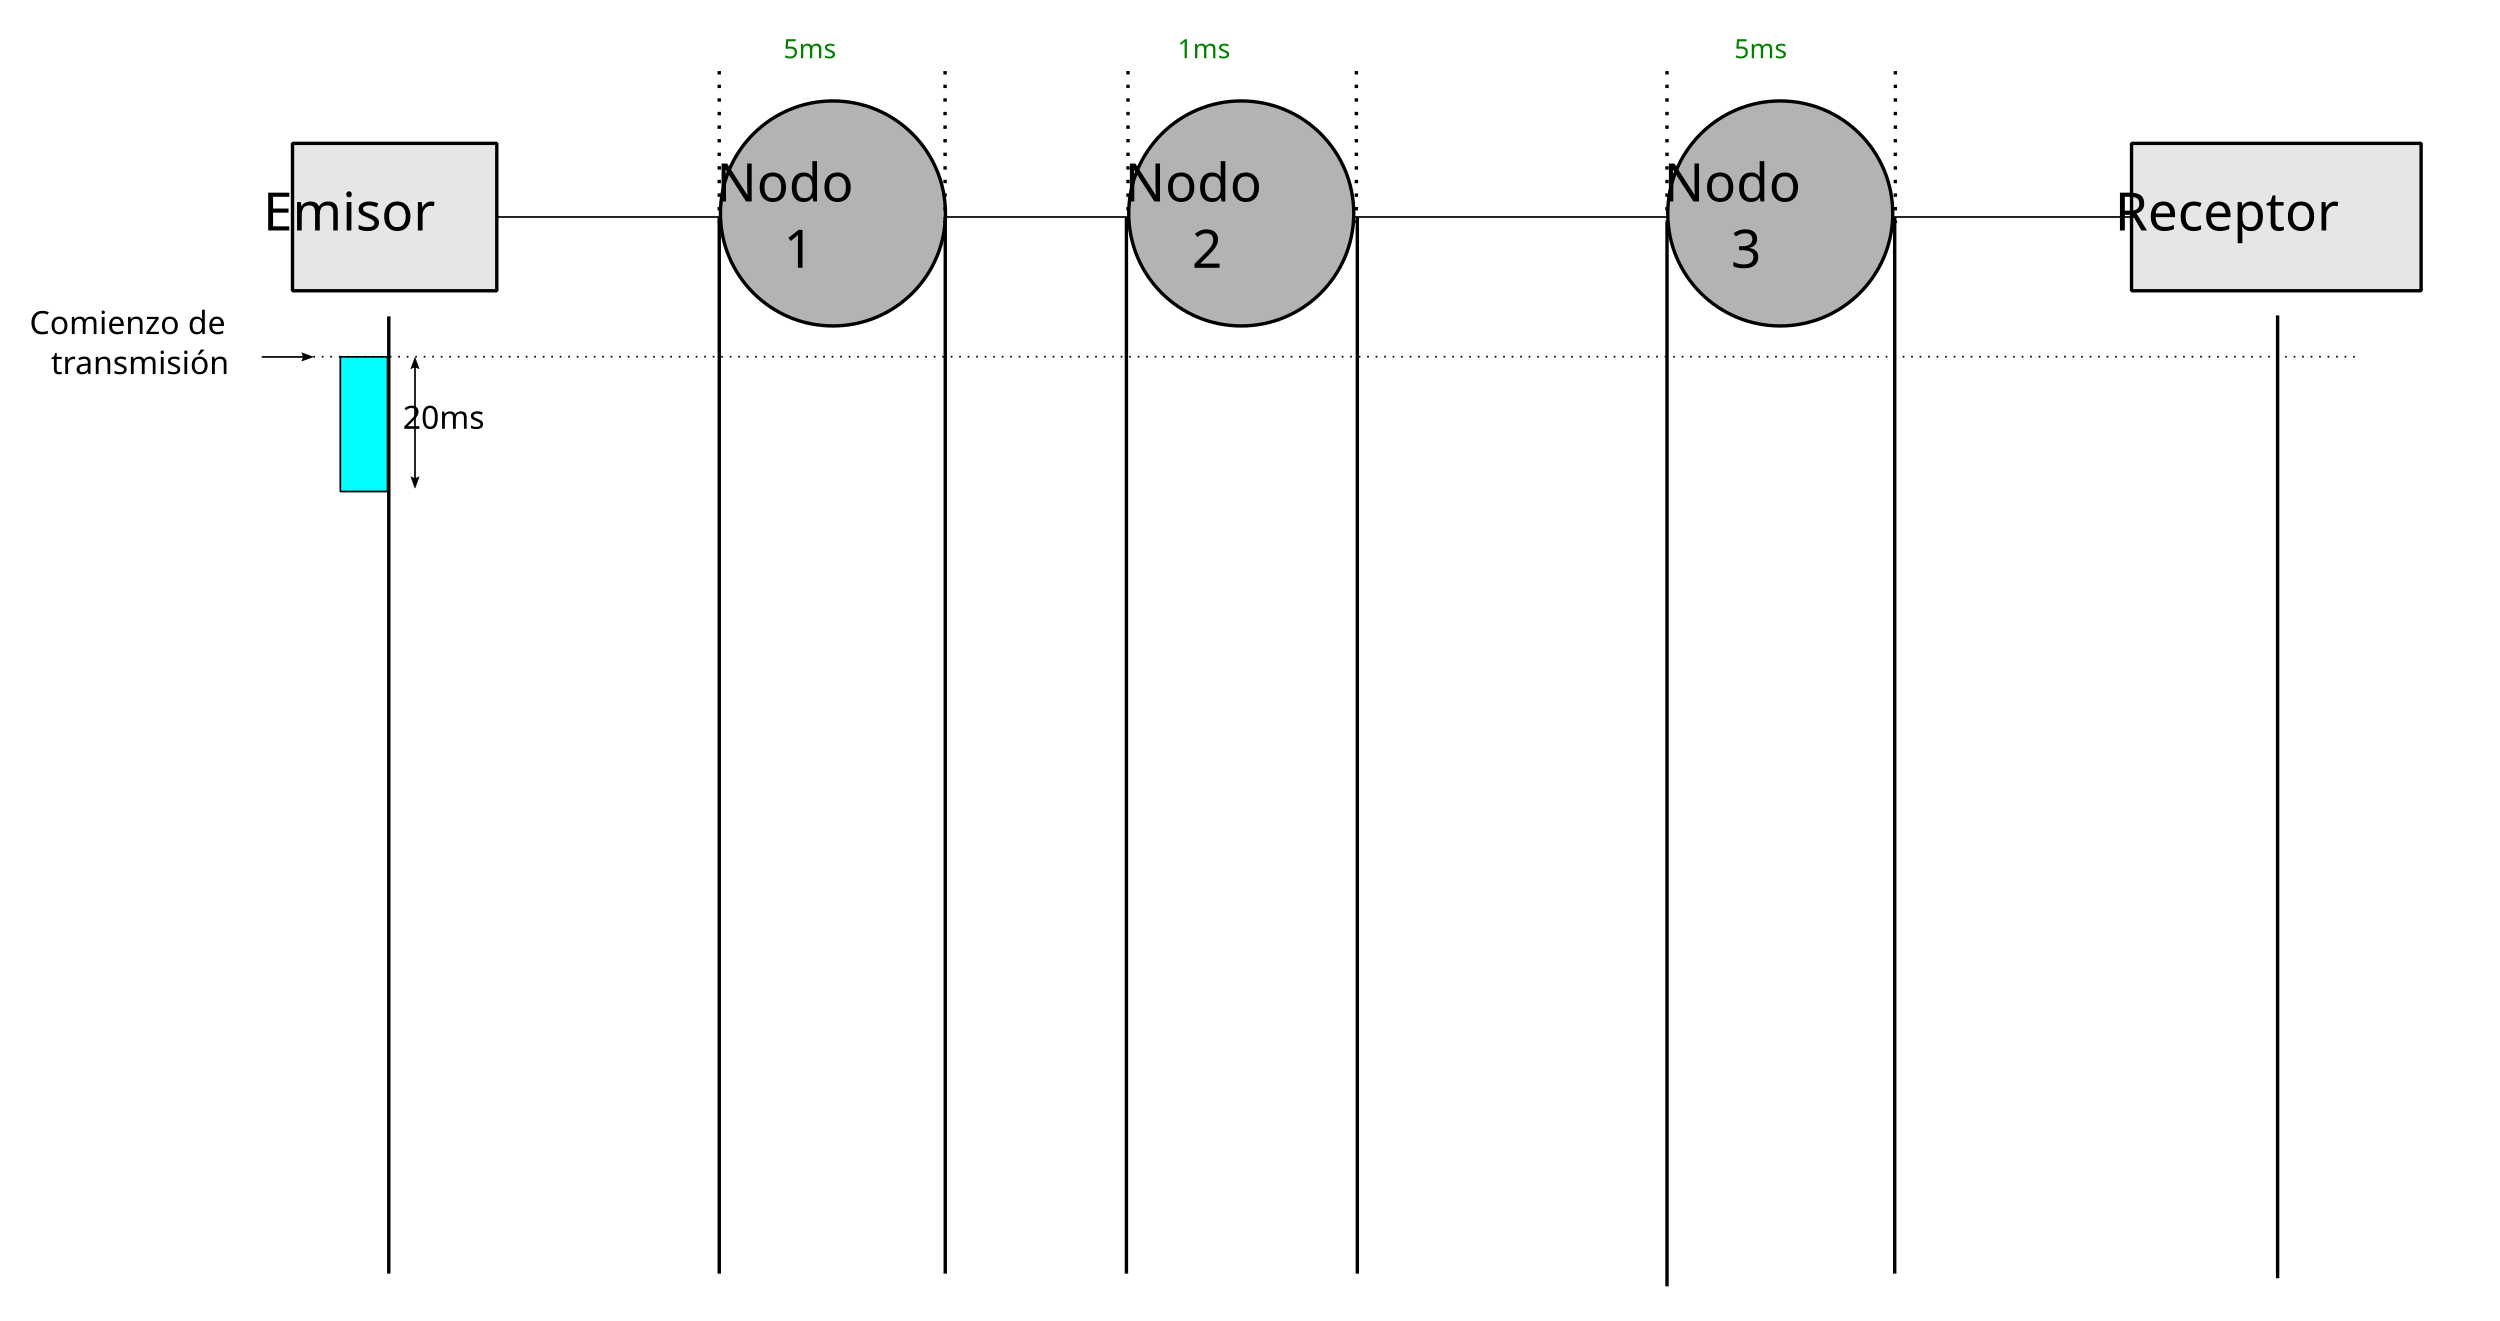
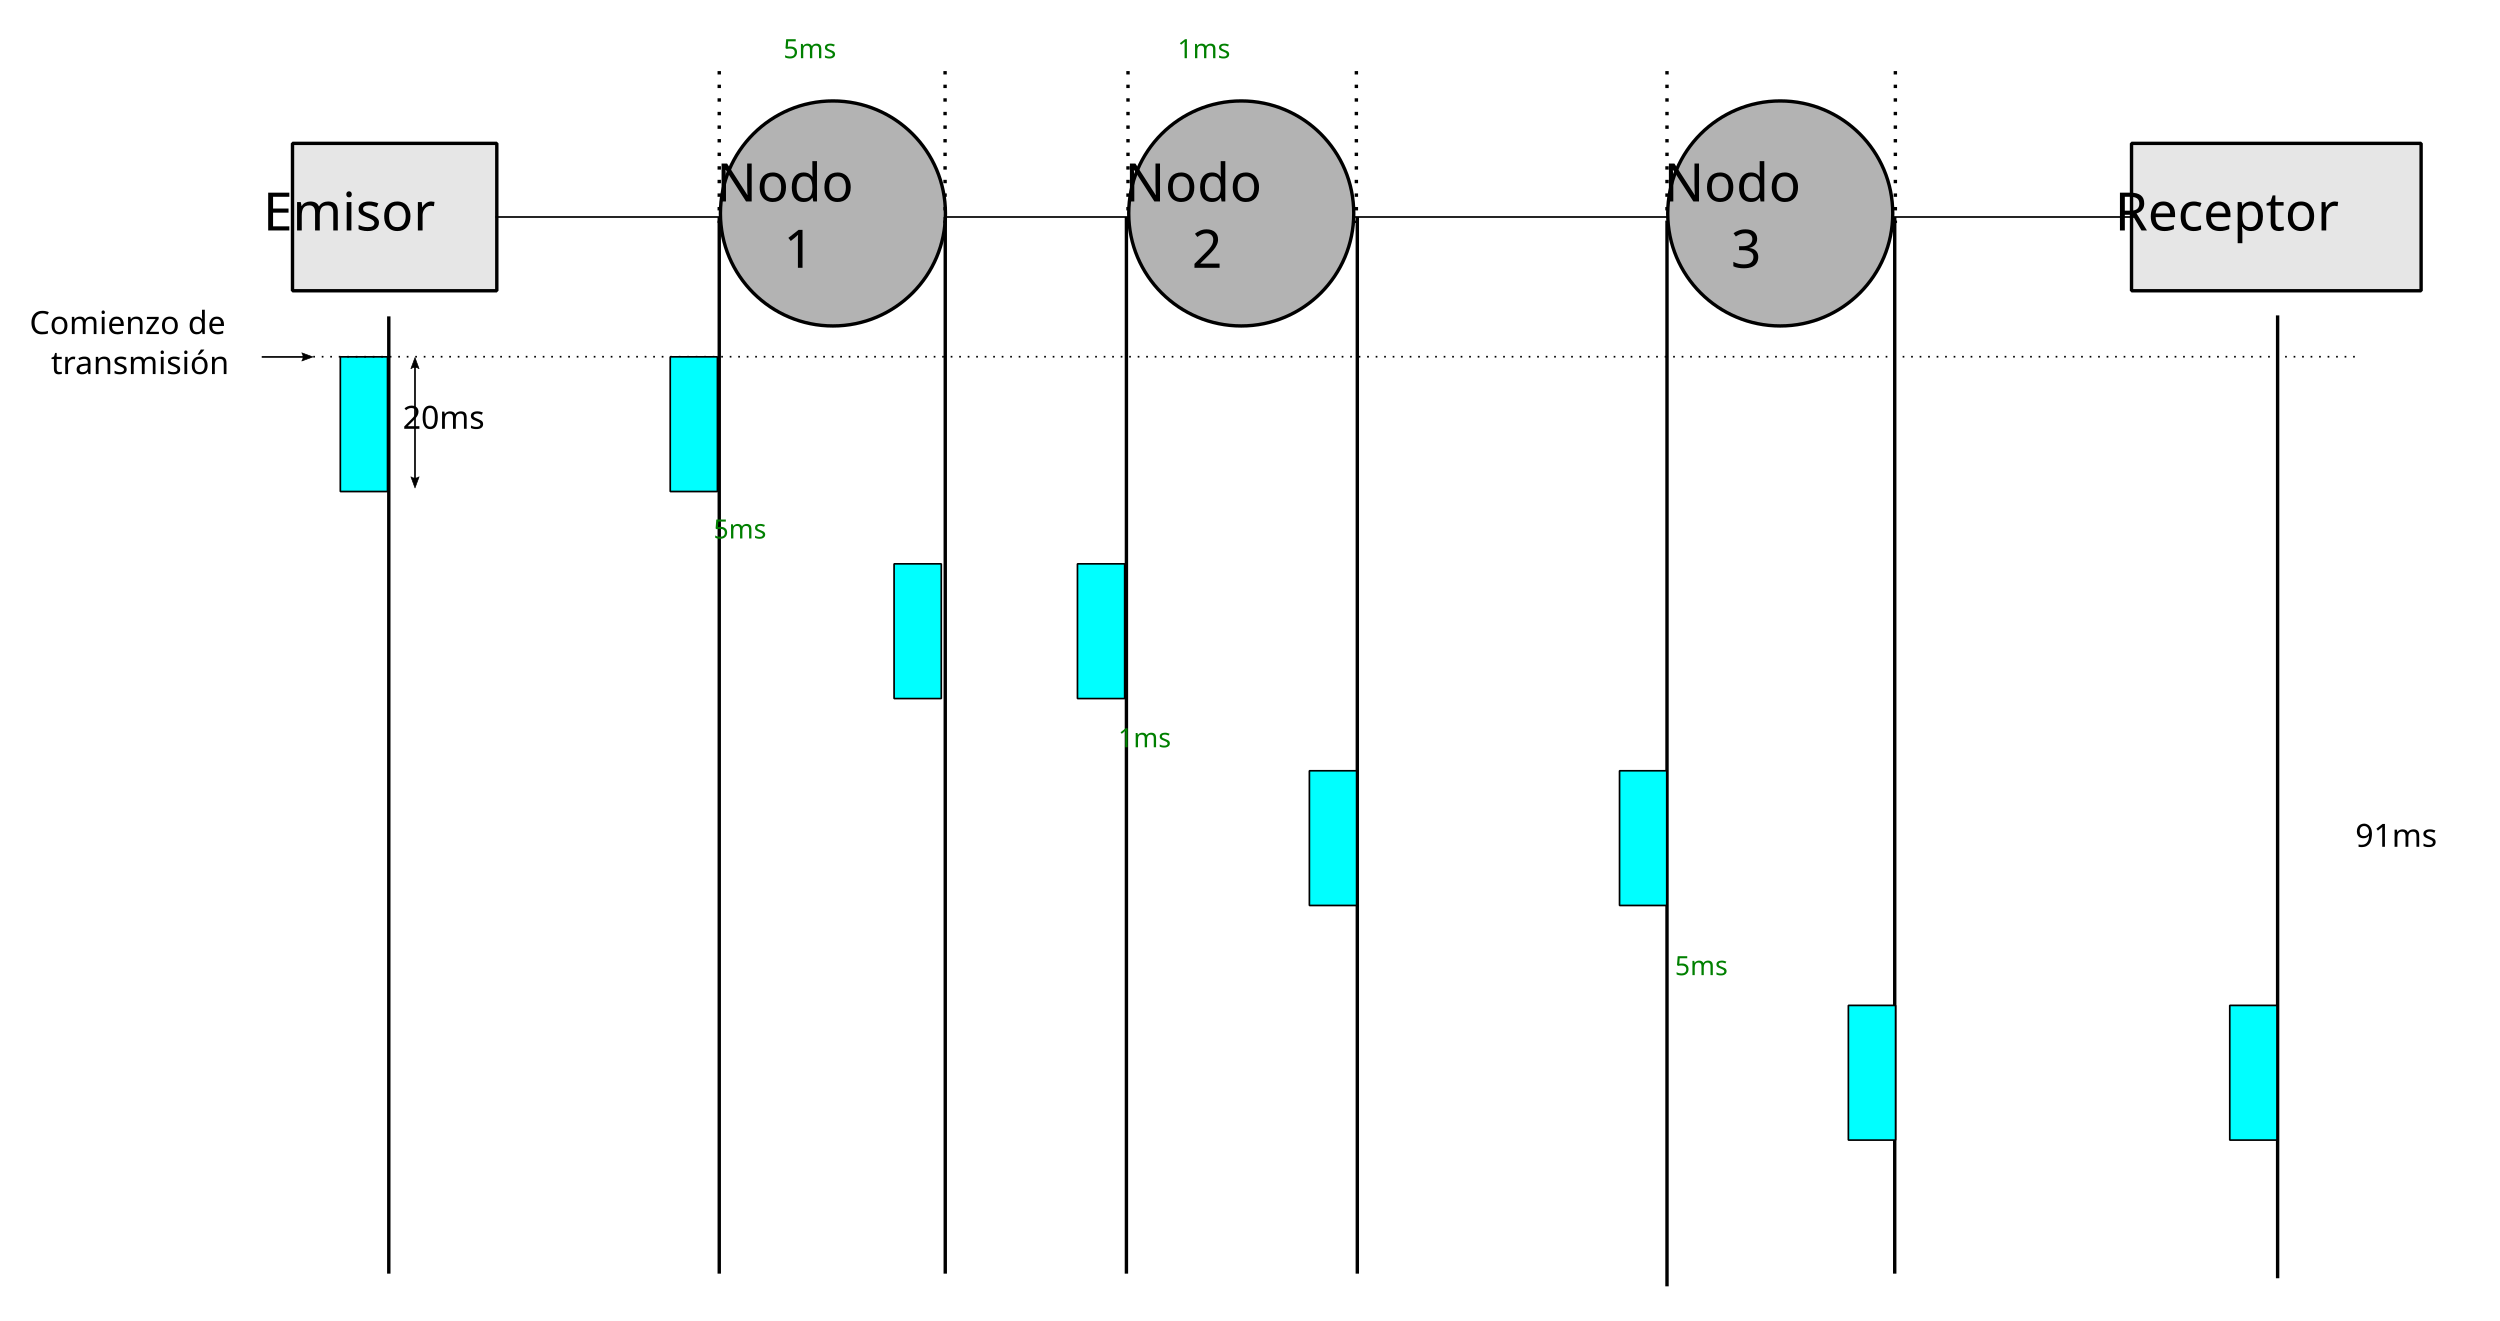
<svg xmlns="http://www.w3.org/2000/svg" width="389.143mm" height="205.611mm" viewBox="0 0 389.143 205.611" version="1.1" id="svg8">
  <defs id="defs2">
    <marker orient="auto" refY="0" refX="0" id="Arrow2Mstart" style="overflow:visible">
      <path id="path1102" style="fill:#000000;fill-opacity:1;fill-rule:evenodd;stroke:#000000;stroke-width:0.625;stroke-linejoin:round;stroke-opacity:1" d="M 8.719,4.034 -2.207,0.016 8.719,-4.002 c -1.745,2.372 -1.735,5.617 -6e-7,8.035 z" transform="scale(0.6)" />
    </marker>
    <marker orient="auto" refY="0" refX="0" id="Arrow1Mstart" style="overflow:visible">
      <path id="path1084" d="M 0,0 5,-5 -12.5,0 5,5 Z" style="fill:#000000;fill-opacity:1;fill-rule:evenodd;stroke:#000000;stroke-width:1pt;stroke-opacity:1" transform="matrix(0.4,0,0,0.4,4,0)" />
    </marker>
    <marker orient="auto" refY="0" refX="0" id="Arrow2Mend" style="overflow:visible">
      <path id="path1105" style="fill:#000000;fill-opacity:1;fill-rule:evenodd;stroke:#000000;stroke-width:0.625;stroke-linejoin:round;stroke-opacity:1" d="M 8.719,4.034 -2.207,0.016 8.719,-4.002 c -1.745,2.372 -1.735,5.617 -6e-7,8.035 z" transform="scale(-0.6)" />
    </marker>
    <marker orient="auto" refY="0" refX="0" id="Arrow2Mend-9" style="overflow:visible">
      <path id="path1105-2" style="fill:#000000;fill-opacity:1;fill-rule:evenodd;stroke:#000000;stroke-width:0.625;stroke-linejoin:round;stroke-opacity:1" d="M 8.719,4.034 -2.207,0.016 8.719,-4.002 c -1.745,2.372 -1.735,5.617 -6e-7,8.035 z" transform="scale(-0.6)" />
    </marker>
    <marker orient="auto" refY="0" refX="0" id="Arrow2Mend-2" style="overflow:visible">
      <path id="path1105-8" style="fill:#000000;fill-opacity:1;fill-rule:evenodd;stroke:#000000;stroke-width:0.625;stroke-linejoin:round;stroke-opacity:1" d="M 8.719,4.034 -2.207,0.016 8.719,-4.002 c -1.745,2.372 -1.735,5.617 -6e-7,8.035 z" transform="scale(-0.6)" />
    </marker>
    <marker orient="auto" refY="0" refX="0" id="Arrow2Mend-2-0" style="overflow:visible">
      <path id="path1105-8-6" style="fill:#000000;fill-opacity:1;fill-rule:evenodd;stroke:#000000;stroke-width:0.625;stroke-linejoin:round;stroke-opacity:1" d="M 8.719,4.034 -2.207,0.016 8.719,-4.002 c -1.745,2.372 -1.735,5.617 -6e-7,8.035 z" transform="scale(-0.6)" />
    </marker>
    <marker orient="auto" refY="0" refX="0" id="Arrow2Mstart-6" style="overflow:visible">
      <path id="path1102-1" style="fill:#000000;fill-opacity:1;fill-rule:evenodd;stroke:#000000;stroke-width:0.625;stroke-linejoin:round;stroke-opacity:1" d="M 8.719,4.034 -2.207,0.016 8.719,-4.002 c -1.745,2.372 -1.735,5.617 -6e-7,8.035 z" transform="scale(0.6)" />
    </marker>
    <marker orient="auto" refY="0" refX="0" id="Arrow2Mend-9-5" style="overflow:visible">
      <path id="path1105-2-5" style="fill:#000000;fill-opacity:1;fill-rule:evenodd;stroke:#000000;stroke-width:0.625;stroke-linejoin:round;stroke-opacity:1" d="M 8.719,4.034 -2.207,0.016 8.719,-4.002 c -1.745,2.372 -1.735,5.617 -6e-7,8.035 z" transform="scale(-0.6)" />
    </marker>
    <marker orient="auto" refY="0" refX="0" id="Arrow2Mend-2-0-0" style="overflow:visible">
      <path id="path1105-8-6-7" style="fill:#000000;fill-opacity:1;fill-rule:evenodd;stroke:#000000;stroke-width:0.625;stroke-linejoin:round;stroke-opacity:1" d="M 8.719,4.034 -2.207,0.016 8.719,-4.002 c -1.745,2.372 -1.735,5.617 -6e-7,8.035 z" transform="scale(-0.6)" />
    </marker>
    <marker orient="auto" refY="0" refX="0" id="Arrow2Mstart-6-6" style="overflow:visible">
      <path id="path1102-1-8" style="fill:#000000;fill-opacity:1;fill-rule:evenodd;stroke:#000000;stroke-width:0.625;stroke-linejoin:round;stroke-opacity:1" d="M 8.719,4.034 -2.207,0.016 8.719,-4.002 c -1.745,2.372 -1.735,5.617 -6e-7,8.035 z" transform="scale(0.6)" />
    </marker>
    <marker orient="auto" refY="0" refX="0" id="Arrow2Mend-9-5-8" style="overflow:visible">
      <path id="path1105-2-5-4" style="fill:#000000;fill-opacity:1;fill-rule:evenodd;stroke:#000000;stroke-width:0.625;stroke-linejoin:round;stroke-opacity:1" d="M 8.719,4.034 -2.207,0.016 8.719,-4.002 c -1.745,2.372 -1.735,5.617 -6e-7,8.035 z" transform="scale(-0.6)" />
    </marker>
    <marker orient="auto" refY="0" refX="0" id="Arrow2Mend-2-0-0-9" style="overflow:visible">
      <path id="path1105-8-6-7-5" style="fill:#000000;fill-opacity:1;fill-rule:evenodd;stroke:#000000;stroke-width:0.625;stroke-linejoin:round;stroke-opacity:1" d="M 8.719,4.034 -2.207,0.016 8.719,-4.002 c -1.745,2.372 -1.735,5.617 -6e-7,8.035 z" transform="scale(-0.6)" />
    </marker>
    <marker orient="auto" refY="0" refX="0" id="Arrow2Mstart-6-9" style="overflow:visible">
      <path id="path1102-1-4" style="fill:#000000;fill-opacity:1;fill-rule:evenodd;stroke:#000000;stroke-width:0.625;stroke-linejoin:round;stroke-opacity:1" d="M 8.719,4.034 -2.207,0.016 8.719,-4.002 c -1.745,2.372 -1.735,5.617 -6e-7,8.035 z" transform="scale(0.6)" />
    </marker>
    <marker orient="auto" refY="0" refX="0" id="Arrow2Mend-9-5-9" style="overflow:visible">
      <path id="path1105-2-5-0" style="fill:#000000;fill-opacity:1;fill-rule:evenodd;stroke:#000000;stroke-width:0.625;stroke-linejoin:round;stroke-opacity:1" d="M 8.719,4.034 -2.207,0.016 8.719,-4.002 c -1.745,2.372 -1.735,5.617 -6e-7,8.035 z" transform="scale(-0.6)" />
    </marker>
  </defs>
  <g id="layer2" transform="translate(-0.1512758,-19.52394)">
    <rect style="opacity:1;fill:#ffffff;fill-opacity:1;stroke:none;stroke-width:0.529;stroke-linecap:round;stroke-linejoin:bevel;stroke-miterlimit:4;stroke-dasharray:none;stroke-dashoffset:0;stroke-opacity:1" id="rect1014" width="389.143" height="205.611" x="0.151" y="19.524" />
  </g>
  <g id="layer1" transform="translate(-0.1512758,-19.52394)">
    <path style="fill:none;stroke:#000000;stroke-width:0.265px;stroke-linecap:butt;stroke-linejoin:miter;stroke-opacity:1" d="M 147.5,53.301 H 263.041" id="path964-0" />
    <g id="g862" transform="matrix(1.950743,0,0,1.950743,-31.30398,-6.24852)" style="stroke-width:0.513">
      <rect ry="0" y="24.652" x="39.464" height="11.76" width="16.303" id="rect837" style="opacity:1;fill:#e6e6e6;fill-opacity:1;stroke:#000000;stroke-width:0.271;stroke-linecap:round;stroke-linejoin:bevel;stroke-miterlimit:4;stroke-dasharray:none;stroke-dashoffset:0;stroke-opacity:1" />
      <text id="text817" y="31.601" x="47.841" style="font-style:normal;font-variant:normal;font-weight:normal;font-stretch:normal;font-size:4.233px;line-height:1.25;font-family:ubuntu;-inkscape-font-specification:ubuntu;text-align:center;letter-spacing:0px;word-spacing:0px;text-anchor:middle;fill:#000000;fill-opacity:1;stroke:none;stroke-width:0.136" xml:space="preserve">
        <tspan style="stroke-width:0.136" y="31.601" x="47.841" id="tspan815">Emisor</tspan>
      </text>
    </g>
    <g id="g857" transform="matrix(1.950743,0,0,1.950743,153.5699,-6.248536)" style="stroke-width:0.513">
      <rect ry="0" y="24.652" x="91.436" height="11.76" width="23.107" id="rect837-7" style="opacity:1;fill:#e6e6e6;fill-opacity:1;stroke:#000000;stroke-width:0.271;stroke-linecap:round;stroke-linejoin:bevel;stroke-miterlimit:4;stroke-dasharray:none;stroke-dashoffset:0;stroke-opacity:1" />
      <text id="text817-3" y="31.601" x="102.899" style="font-style:normal;font-variant:normal;font-weight:normal;font-stretch:normal;font-size:4.233px;line-height:1.25;font-family:ubuntu;-inkscape-font-specification:ubuntu;text-align:center;letter-spacing:0px;word-spacing:0px;text-anchor:middle;fill:#000000;fill-opacity:1;stroke:none;stroke-width:0.136" xml:space="preserve">
        <tspan style="stroke-width:0.136" y="31.601" x="102.899" id="tspan815-6">Receptor</tspan>
      </text>
    </g>
    <circle style="opacity:1;fill:#b3b3b3;fill-opacity:1;stroke:#000000;stroke-width:0.529;stroke-linecap:round;stroke-linejoin:bevel;stroke-miterlimit:4;stroke-dasharray:none;stroke-dashoffset:0;stroke-opacity:1" id="path883" cx="129.804" cy="52.748" r="17.512" />
    <text xml:space="preserve" style="font-style:normal;font-variant:normal;font-weight:normal;font-stretch:normal;font-size:8.258px;line-height:1.25;font-family:ubuntu;-inkscape-font-specification:ubuntu;text-align:center;letter-spacing:0px;word-spacing:0px;text-anchor:middle;fill:#000000;fill-opacity:1;stroke:none;stroke-width:0.265" x="129.863" y="50.884" id="text817-5">
      <tspan id="tspan815-62" x="129.863" y="50.884" style="stroke-width:0.265">Nodo</tspan>
      <tspan x="129.863" y="61.206" style="stroke-width:0.265" id="tspan912">1</tspan>
    </text>
    <circle style="opacity:1;fill:#b3b3b3;fill-opacity:1;stroke:#000000;stroke-width:0.529;stroke-linecap:round;stroke-linejoin:bevel;stroke-miterlimit:4;stroke-dasharray:none;stroke-dashoffset:0;stroke-opacity:1" id="path883-9" cx="277.258" cy="52.748" r="17.512" />
    <text xml:space="preserve" style="font-style:normal;font-variant:normal;font-weight:normal;font-stretch:normal;font-size:8.258px;line-height:1.25;font-family:ubuntu;-inkscape-font-specification:ubuntu;text-align:center;letter-spacing:0px;word-spacing:0px;text-anchor:middle;fill:#000000;fill-opacity:1;stroke:none;stroke-width:0.265" x="277.317" y="50.884" id="text817-5-1">
      <tspan id="tspan815-62-2" x="277.317" y="50.884" style="stroke-width:0.265">Nodo</tspan>
      <tspan x="277.317" y="61.206" style="stroke-width:0.265" id="tspan912-7">3</tspan>
    </text>
    <path style="fill:none;stroke:#000000;stroke-width:0.265px;stroke-linecap:butt;stroke-linejoin:miter;stroke-opacity:1" d="M 77.269,53.301 H 112.108" id="path964" />
    <path style="fill:none;stroke:#000000;stroke-width:0.265px;stroke-linecap:butt;stroke-linejoin:miter;stroke-opacity:1" d="m 294.954,53.301 h 37.42" id="path964-0-6" />
    <path style="fill:none;stroke:#000000;stroke-width:0.529;stroke-linecap:butt;stroke-linejoin:miter;stroke-miterlimit:4;stroke-dasharray:none;stroke-opacity:1" d="M 60.67,68.769 V 217.776" id="path1035" />
    <rect style="opacity:1;fill:#00ffff;fill-opacity:1;stroke:#000000;stroke-width:0.265;stroke-linecap:round;stroke-linejoin:bevel;stroke-miterlimit:4;stroke-dasharray:none;stroke-dashoffset:0;stroke-opacity:1" id="rect1037" width="7.349" height="20.968" x="53.126" y="75.069" />
    <path style="fill:none;stroke:#000000;stroke-width:0.265;stroke-linecap:butt;stroke-linejoin:miter;stroke-miterlimit:4;stroke-dasharray:0.265, 1.058;stroke-dashoffset:0;stroke-opacity:1" d="M 48.91,75.051 H 367.164" id="path1049" />
    <text xml:space="preserve" style="font-style:normal;font-variant:normal;font-weight:normal;font-stretch:normal;font-size:4.981px;line-height:1.25;font-family:ubuntu;-inkscape-font-specification:ubuntu;text-align:center;letter-spacing:0px;word-spacing:0px;text-anchor:middle;fill:#000000;fill-opacity:1;stroke:none;stroke-width:0.265" x="25.186" y="71.52" id="text817-5-6">
      <tspan x="25.186" y="71.52" style="stroke-width:0.265" id="tspan912-8">Comienzo de </tspan>
      <tspan x="25.186" y="77.746" style="stroke-width:0.265" id="tspan1074">transmisión</tspan>
    </text>
    <path style="fill:none;stroke:#000000;stroke-width:0.265px;stroke-linecap:butt;stroke-linejoin:miter;stroke-opacity:1;marker-end:url(#Arrow2Mend)" d="m 40.892,75.084 h 7.617" id="path1076" />
    <path style="fill:none;stroke:#000000;stroke-width:0.265px;stroke-linecap:butt;stroke-linejoin:miter;stroke-opacity:1;marker-start:url(#Arrow2Mstart);marker-end:url(#Arrow2Mend-9)" d="M 64.747,95.126 V 75.536" id="path1076-0" />
    <text xml:space="preserve" style="font-style:normal;font-variant:normal;font-weight:normal;font-stretch:normal;font-size:4.981px;line-height:1.25;font-family:ubuntu;-inkscape-font-specification:ubuntu;text-align:center;letter-spacing:0px;word-spacing:0px;text-anchor:middle;fill:#000000;fill-opacity:1;stroke:none;stroke-width:0.265" x="72.447" y="86.27" id="text817-5-6-2">
      <tspan x="72.447" y="86.27" style="stroke-width:0.265" id="tspan1074-7">20ms</tspan>
    </text>
    <path style="fill:none;stroke:#000000;stroke-width:0.529;stroke-linecap:butt;stroke-linejoin:miter;stroke-miterlimit:4;stroke-dasharray:none;stroke-opacity:1" d="M 112.108,53.301 V 217.776" id="path1035-1" />
    <path style="fill:none;stroke:#000000;stroke-width:0.529;stroke-linecap:butt;stroke-linejoin:miter;stroke-miterlimit:4;stroke-dasharray:none;stroke-opacity:1" d="M 147.287,53.301 V 217.776" id="path1035-1-9" />
    <text xml:space="preserve" style="font-style:normal;font-variant:normal;font-weight:normal;font-stretch:normal;font-size:4.147px;line-height:1.25;font-family:ubuntu;-inkscape-font-specification:ubuntu;text-align:center;letter-spacing:0px;word-spacing:0px;text-anchor:middle;fill:#008000;fill-opacity:1;stroke:none;stroke-width:0.265" x="130.766" y="98.887" id="text817-5-6-7-2-7">
      <tspan x="130.766" y="98.887" style="fill:#008000;stroke-width:0.265" id="tspan3068-3-5" />
    </text>
    <path style="fill:none;stroke:#000000;stroke-width:0.529;stroke-linecap:butt;stroke-linejoin:miter;stroke-miterlimit:4;stroke-dasharray:none;stroke-opacity:1" d="M 259.632,54.24 V 219.75" id="path1035-1-9-5" />
    <path style="fill:none;stroke:#000000;stroke-width:0.529;stroke-linecap:butt;stroke-linejoin:miter;stroke-miterlimit:4;stroke-dasharray:none;stroke-opacity:1" d="M 295.078,53.301 V 217.776" id="path1035-1-9-5-4" />
    <path style="fill:none;stroke:#000000;stroke-width:0.529;stroke-linecap:butt;stroke-linejoin:miter;stroke-miterlimit:4;stroke-dasharray:none;stroke-opacity:1" d="M 354.679,68.617 V 218.492" id="path1035-1-9-5-4-7" />
    <path style="fill:none;stroke:#000000;stroke-width:0.529;stroke-linecap:butt;stroke-linejoin:miter;stroke-miterlimit:4;stroke-dasharray:0.529, 1.587;stroke-dashoffset:0;stroke-opacity:1" d="M 112.108,30.587 V 54.24" id="path1035-1-1" />
    <path style="fill:none;stroke:#000000;stroke-width:0.529;stroke-linecap:butt;stroke-linejoin:miter;stroke-miterlimit:4;stroke-dasharray:0.529, 1.587;stroke-dashoffset:0;stroke-opacity:1" d="M 147.259,30.587 V 54.24" id="path1035-1-1-0" />
    <path style="fill:none;stroke:#000000;stroke-width:0.529;stroke-linecap:butt;stroke-linejoin:miter;stroke-miterlimit:4;stroke-dasharray:0.529, 1.587;stroke-dashoffset:0;stroke-opacity:1" d="M 259.632,30.587 V 54.24" id="path1035-1-1-6" />
    <path style="fill:none;stroke:#000000;stroke-width:0.529;stroke-linecap:butt;stroke-linejoin:miter;stroke-miterlimit:4;stroke-dasharray:0.529, 1.587;stroke-dashoffset:0;stroke-opacity:1" d="M 295.178,30.587 V 54.24" id="path1035-1-1-6-1" />
    <circle style="opacity:1;fill:#b3b3b3;fill-opacity:1;stroke:#000000;stroke-width:0.529;stroke-linecap:round;stroke-linejoin:bevel;stroke-miterlimit:4;stroke-dasharray:none;stroke-dashoffset:0;stroke-opacity:1" id="circle8910" cx="193.359" cy="52.748" r="17.512" />
    <text xml:space="preserve" style="font-style:normal;font-variant:normal;font-weight:normal;font-stretch:normal;font-size:8.258px;line-height:1.25;font-family:ubuntu;-inkscape-font-specification:ubuntu;text-align:center;letter-spacing:0px;word-spacing:0px;text-anchor:middle;fill:#000000;fill-opacity:1;stroke:none;stroke-width:0.265" x="193.419" y="50.884" id="text8916">
      <tspan id="tspan8912" x="193.419" y="50.884" style="stroke-width:0.265">Nodo</tspan>
      <tspan x="193.419" y="61.206" style="stroke-width:0.265" id="tspan8914">2</tspan>
    </text>
    <path style="fill:none;stroke:#000000;stroke-width:0.529;stroke-linecap:butt;stroke-linejoin:miter;stroke-miterlimit:4;stroke-dasharray:0.529, 1.587;stroke-dashoffset:0;stroke-opacity:1" d="M 175.733,30.587 V 54.24" id="path8918" />
    <path style="fill:none;stroke:#000000;stroke-width:0.529;stroke-linecap:butt;stroke-linejoin:miter;stroke-miterlimit:4;stroke-dasharray:0.529, 1.587;stroke-dashoffset:0;stroke-opacity:1" d="M 211.28,30.587 V 54.24" id="path8920" />
    <path style="fill:none;stroke:#000000;stroke-width:0.529;stroke-linecap:butt;stroke-linejoin:miter;stroke-miterlimit:4;stroke-dasharray:none;stroke-opacity:1" d="M 175.487,53.301 V 217.776" id="path10324" />
    <path style="fill:none;stroke:#000000;stroke-width:0.529;stroke-linecap:butt;stroke-linejoin:miter;stroke-miterlimit:4;stroke-dasharray:none;stroke-opacity:1" d="M 211.427,53.301 V 217.776" id="path10326" />
    <text xml:space="preserve" style="font-style:normal;font-variant:normal;font-weight:normal;font-stretch:normal;font-size:4.147px;line-height:1.25;font-family:ubuntu;-inkscape-font-specification:ubuntu;text-align:center;letter-spacing:0px;word-spacing:0px;text-anchor:middle;fill:#008000;fill-opacity:1;stroke:none;stroke-width:0.265" x="128.904" y="28.583" id="text11154">
      <tspan x="128.904" y="28.583" style="fill:#008000;stroke-width:0.265" id="tspan11152">5ms</tspan>
    </text>
-     <text xml:space="preserve" style="font-style:normal;font-variant:normal;font-weight:normal;font-stretch:normal;font-size:4.147px;line-height:1.25;font-family:ubuntu;-inkscape-font-specification:ubuntu;text-align:center;letter-spacing:0px;word-spacing:0px;text-anchor:middle;fill:#008000;fill-opacity:1;stroke:none;stroke-width:0.265" x="276.91" y="28.583" id="text11158">
-       <tspan x="276.91" y="28.583" style="fill:#008000;stroke-width:0.265" id="tspan11156">5ms</tspan>
+     <text xml:space="preserve" style="font-style:normal;font-variant:normal;font-weight:normal;font-stretch:normal;font-size:4.147px;line-height:1.25;font-family:ubuntu;-inkscape-font-specification:ubuntu;text-align:center;letter-spacing:0px;word-spacing:0px;text-anchor:middle;fill:#008000;fill-opacity:1;stroke:none;stroke-width:0.265" x="267.674" y="171.311" id="text11158">
+       <tspan x="267.674" y="171.311" style="fill:#008000;stroke-width:0.265" id="tspan11156">5ms</tspan>
    </text>
    <text xml:space="preserve" style="font-style:normal;font-variant:normal;font-weight:normal;font-stretch:normal;font-size:4.147px;line-height:1.25;font-family:ubuntu;-inkscape-font-specification:ubuntu;text-align:center;letter-spacing:0px;word-spacing:0px;text-anchor:middle;fill:#008000;fill-opacity:1;stroke:none;stroke-width:0.265" x="190.248" y="28.583" id="text11162">
      <tspan x="190.248" y="28.583" style="fill:#008000;stroke-width:0.265" id="tspan11160">1ms</tspan>
    </text>
+     <rect y="75.069" x="104.478" height="20.968" width="7.349" id="rect1064" style="opacity:1;fill:#00ffff;fill-opacity:1;stroke:#000000;stroke-width:0.265;stroke-linecap:round;stroke-linejoin:bevel;stroke-miterlimit:4;stroke-dasharray:none;stroke-dashoffset:0;stroke-opacity:1" />
+     <text id="text1070" y="103.343" x="118.023" style="font-style:normal;font-variant:normal;font-weight:normal;font-stretch:normal;font-size:4.147px;line-height:1.25;font-family:ubuntu;-inkscape-font-specification:ubuntu;text-align:center;letter-spacing:0px;word-spacing:0px;text-anchor:middle;fill:#008000;fill-opacity:1;stroke:none;stroke-width:0.265" xml:space="preserve">
+       <tspan id="tspan1068" style="fill:#008000;stroke-width:0.265" y="103.343" x="118.023">5ms</tspan>
+     </text>
+     <rect style="opacity:1;fill:#00ffff;fill-opacity:1;stroke:#000000;stroke-width:0.265;stroke-linecap:round;stroke-linejoin:bevel;stroke-miterlimit:4;stroke-dasharray:none;stroke-dashoffset:0;stroke-opacity:1" id="rect1074" width="7.349" height="20.968" x="139.321" y="107.291" />
+     <rect y="107.291" x="167.866" height="20.968" width="7.349" id="rect1076" style="opacity:1;fill:#00ffff;fill-opacity:1;stroke:#000000;stroke-width:0.265;stroke-linecap:round;stroke-linejoin:bevel;stroke-miterlimit:4;stroke-dasharray:none;stroke-dashoffset:0;stroke-opacity:1" />
+     <text id="text1082" y="135.839" x="181.012" style="font-style:normal;font-variant:normal;font-weight:normal;font-stretch:normal;font-size:4.147px;line-height:1.25;font-family:ubuntu;-inkscape-font-specification:ubuntu;text-align:center;letter-spacing:0px;word-spacing:0px;text-anchor:middle;fill:#008000;fill-opacity:1;stroke:none;stroke-width:0.265" xml:space="preserve">
+       <tspan id="tspan1080" style="fill:#008000;stroke-width:0.265" y="135.839" x="181.012">1ms</tspan>
+     </text>
+     <rect style="opacity:1;fill:#00ffff;fill-opacity:1;stroke:#000000;stroke-width:0.265;stroke-linecap:round;stroke-linejoin:bevel;stroke-miterlimit:4;stroke-dasharray:none;stroke-dashoffset:0;stroke-opacity:1" id="rect1086" width="7.349" height="20.968" x="203.968" y="139.498" />
+     <rect y="139.498" x="252.244" height="20.968" width="7.349" id="rect1090" style="opacity:1;fill:#00ffff;fill-opacity:1;stroke:#000000;stroke-width:0.265;stroke-linecap:round;stroke-linejoin:bevel;stroke-miterlimit:4;stroke-dasharray:none;stroke-dashoffset:0;stroke-opacity:1" />
+     <rect style="opacity:1;fill:#00ffff;fill-opacity:1;stroke:#000000;stroke-width:0.265;stroke-linecap:round;stroke-linejoin:bevel;stroke-miterlimit:4;stroke-dasharray:none;stroke-dashoffset:0;stroke-opacity:1" id="rect1094" width="7.349" height="20.968" x="287.864" y="176.02" />
+     <rect y="176.02" x="347.231" height="20.968" width="7.349" id="rect1096" style="opacity:1;fill:#00ffff;fill-opacity:1;stroke:#000000;stroke-width:0.265;stroke-linecap:round;stroke-linejoin:bevel;stroke-miterlimit:4;stroke-dasharray:none;stroke-dashoffset:0;stroke-opacity:1" />
+     <text id="text1102" y="151.337" x="376.374" style="font-style:normal;font-variant:normal;font-weight:normal;font-stretch:normal;font-size:4.981px;line-height:1.25;font-family:ubuntu;-inkscape-font-specification:ubuntu;text-align:center;letter-spacing:0px;word-spacing:0px;text-anchor:middle;fill:#000000;fill-opacity:1;stroke:none;stroke-width:0.265" xml:space="preserve">
+       <tspan id="tspan1100" style="stroke-width:0.265" y="151.337" x="376.374">91ms</tspan>
+     </text>
  </g>
</svg>
